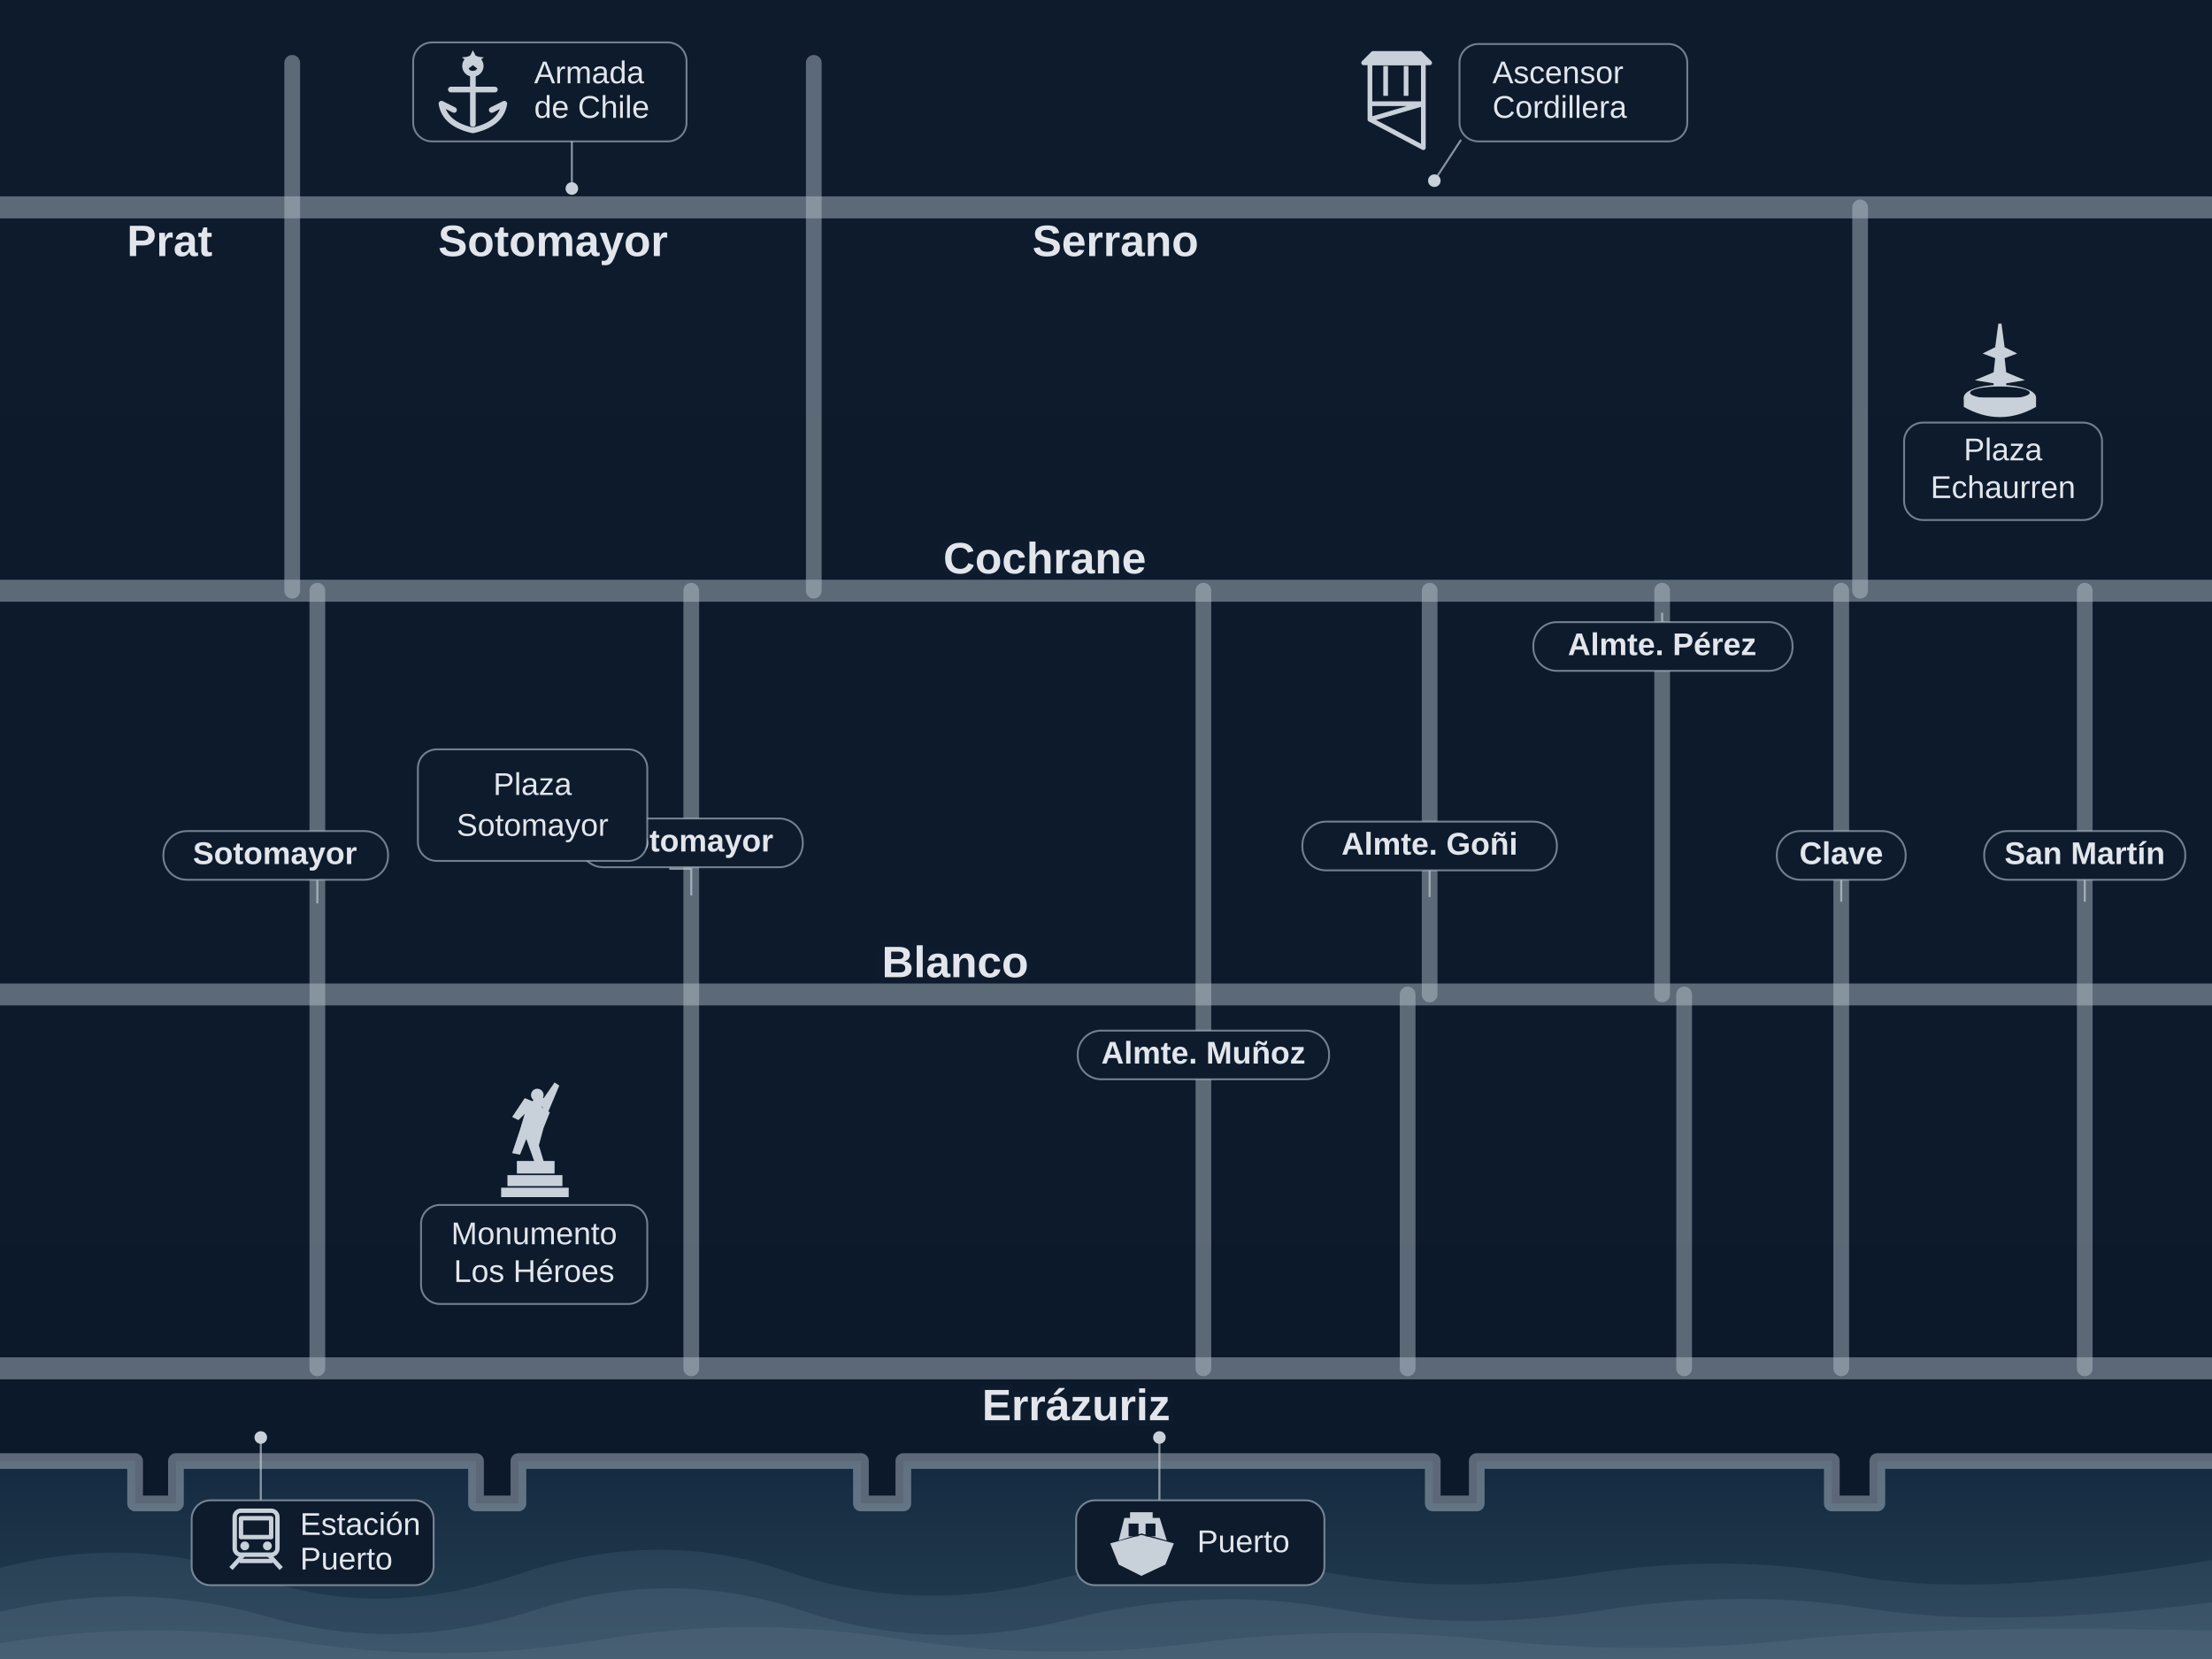
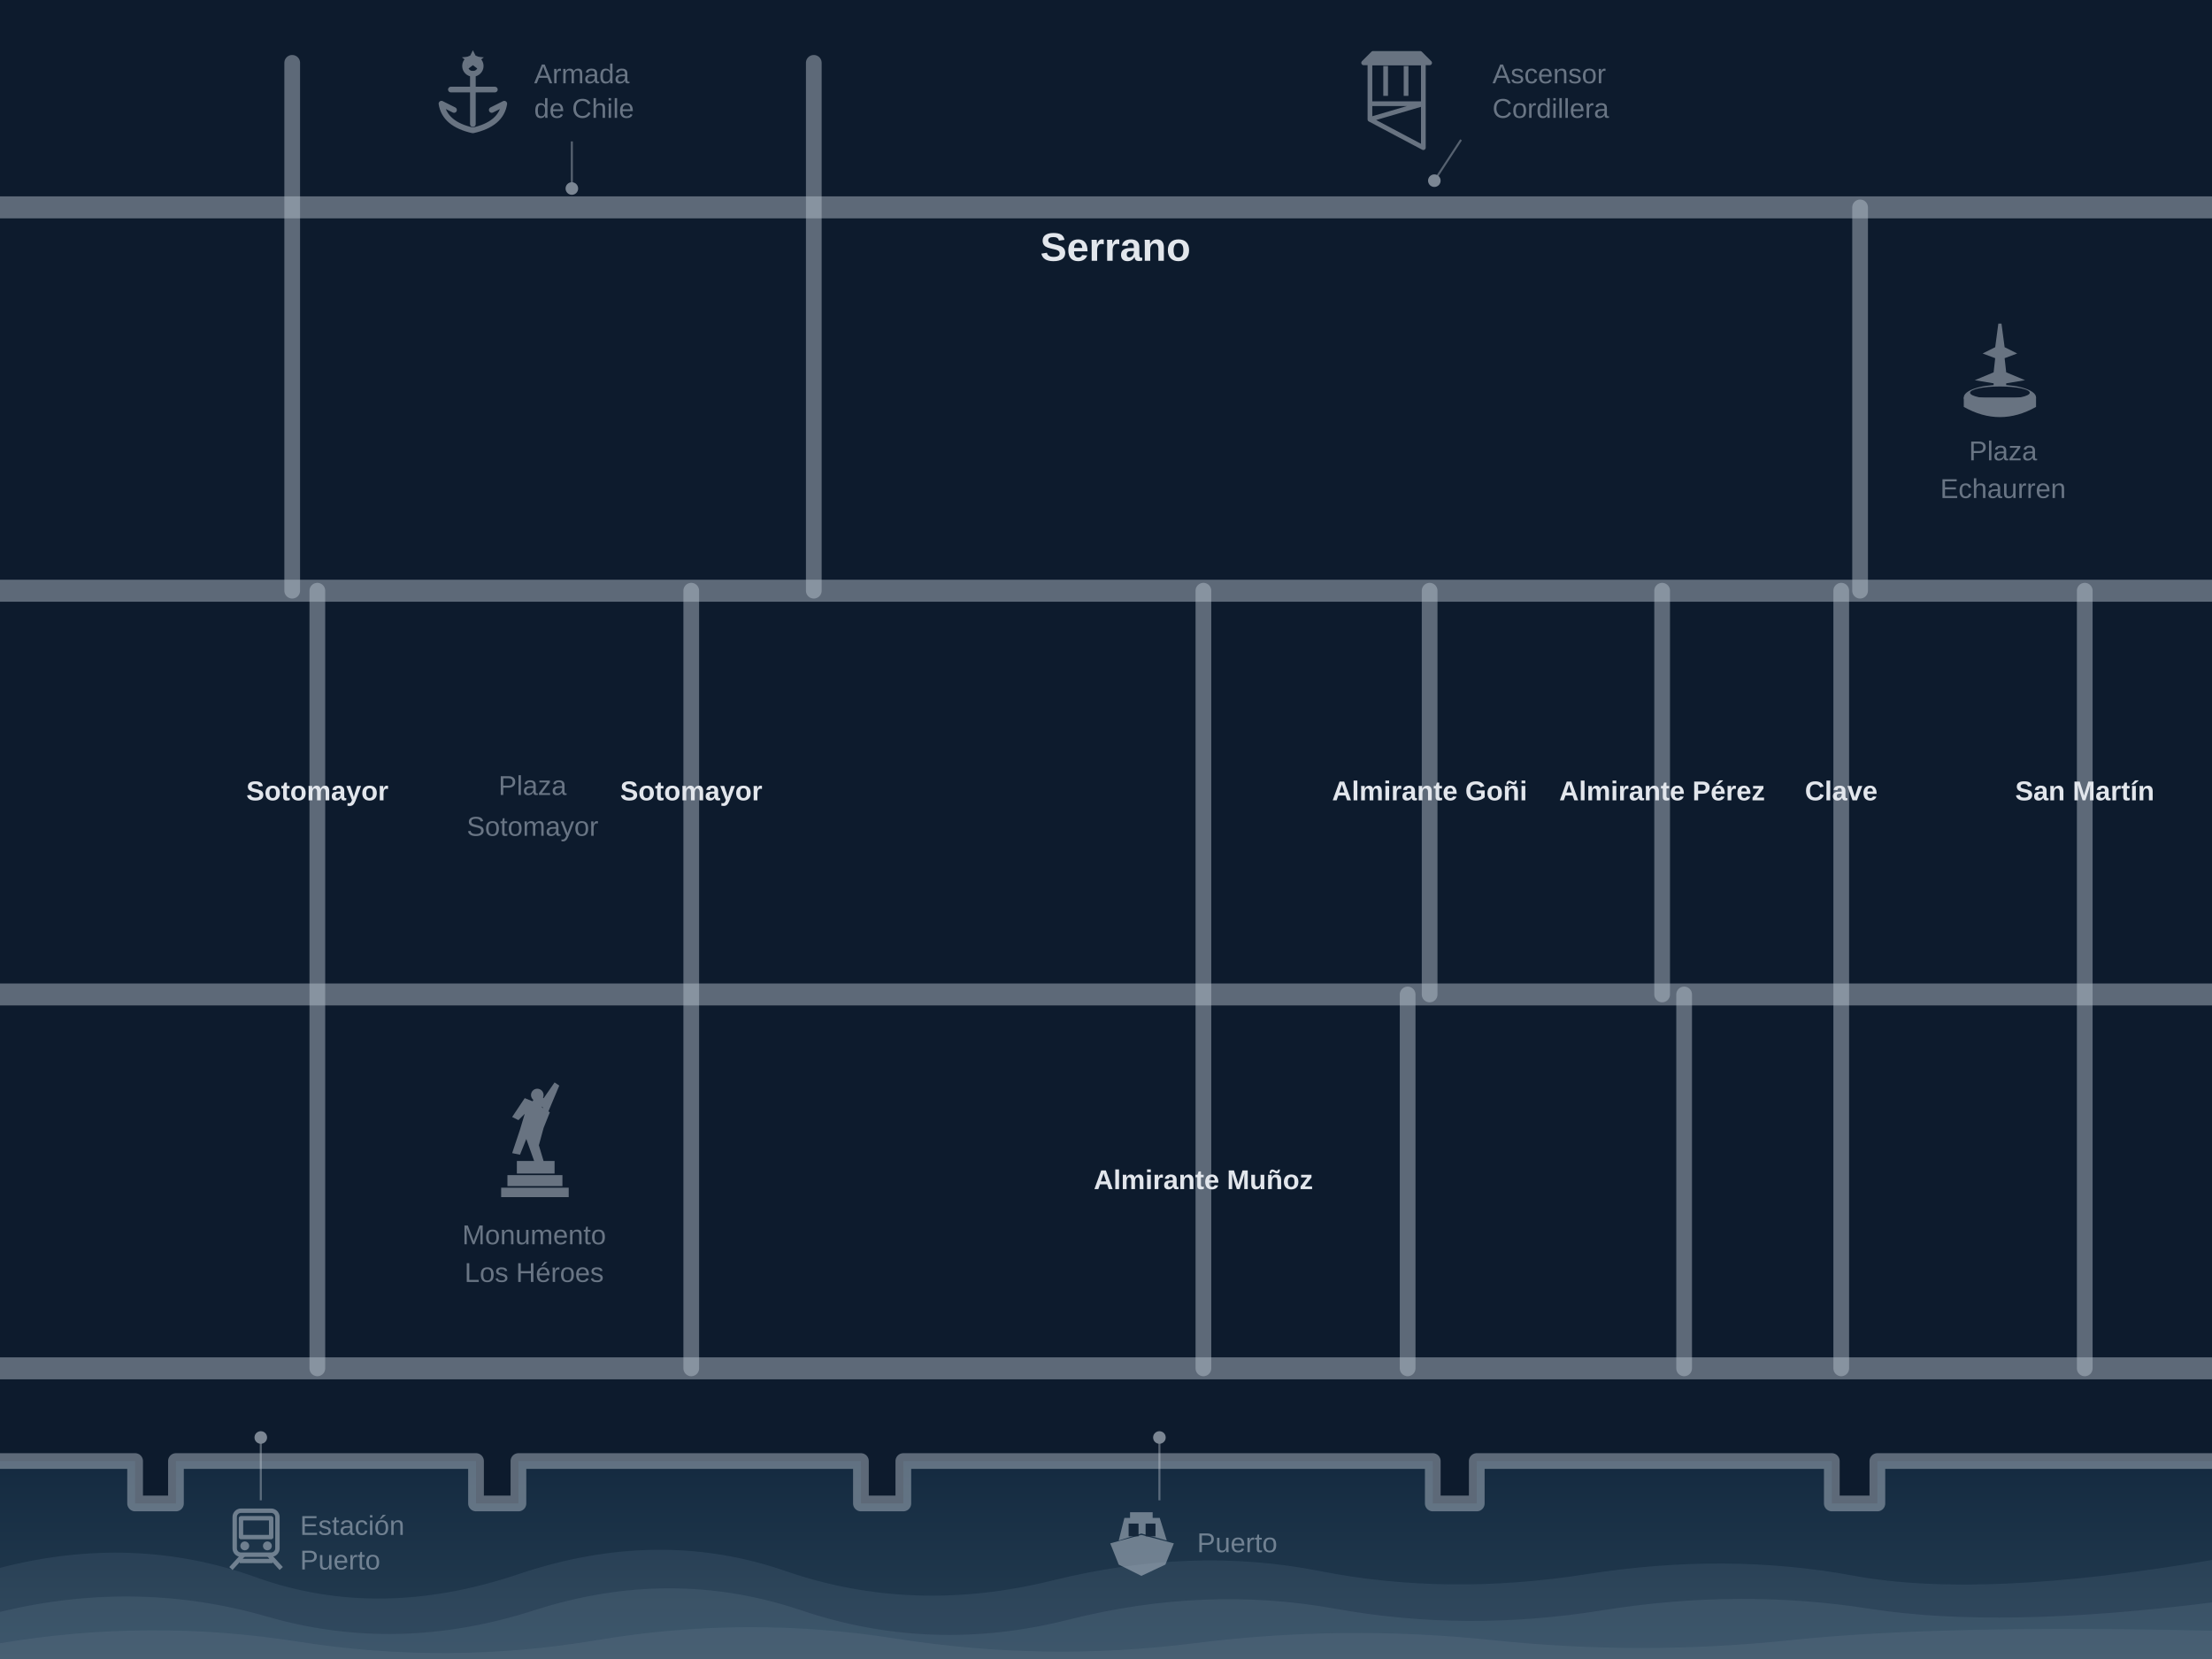
<svg xmlns="http://www.w3.org/2000/svg" viewBox="0 0 1408 1056" width="1408" height="1056">
  <defs>
    <linearGradient id="bg" x2="0" y2="1">
      <stop stop-color="#0d1b2d" />
      <stop offset="1" stop-color="#0b192b" />
    </linearGradient>
    <linearGradient id="sea" x2="0" y2="1">
      <stop stop-color="#142a40" />
      <stop offset="1" stop-color="#263f53" />
    </linearGradient>
    <style>
 .road{fill:none;stroke:#b8c1cd;stroke-opacity:.47;stroke-linejoin:round;stroke-linecap:round}
 .minor{stroke-width:10}.major{stroke-width:14}
 text{font-family:Arial,Helvetica,sans-serif;fill:#e2e6ec}
-  .street{font-size:28px;font-weight:700;fill:#dce1e8;paint-order:stroke;stroke:#0d1b2d;stroke-width:7;stroke-linejoin:round}
-  .side{font-size:20px;font-weight:600}
-  .land{font-size:20px;font-weight:300;fill:#d3d8e0}
-  .tag{fill:#0d1b2d;stroke:#aab6c4;stroke-opacity:.65;stroke-width:1.2}
+  .street{font-size:25.333px;font-weight:700;fill:#dce1e8;}
+  .side{font-size:17.333px;font-weight:600;fill:#dce1e8;}
+  .land{font-size:17.333px;font-weight:300;fill:#c4cedb;opacity:.59;} .land text{fill:#c4cedb;opacity:.85;font-weight:300;} .land use{opacity:.82;}
 .guide{fill:none;stroke:#c9d1da;stroke-opacity:.65;stroke-width:1.3}
 .symbol{fill:#c8d0da;stroke:none}
 </style>
    <g id="anchor" fill="none" stroke="#c8d0da" stroke-width="3.6" stroke-linecap="round" stroke-linejoin="round">
      <circle cx="25" cy="10" r="5" />
      <path d="M25 15V47M11 25H39M5 34Q7 47 25 51Q43 47 45 34M5 34L13 38M45 34L37 38" />
      <path fill="#c8d0da" stroke="none" d="M25 0l2 4 5 .5-4 3 1 5-4-3-4 3 1-5-4-3 5-.5z" />
    </g>
    <g id="lift" fill="none" stroke="#c8d0da" stroke-width="3" stroke-linejoin="round">
      <path d="M6 6H40V60L6 42Z M6 32H40M6 42L40 32M6 42L40 60M16 8V27M29 8V27" />
      <path fill="#c8d0da" d="M2 6L8 0H38L44 6Z" />
    </g>
    <g id="fountain" fill="#c8d0da">
      <path d="M23 0h2l2 15 8 4-8 3 1 9 12 5-12 2v8h-8v-8L8 36l12-5 1-9-8-3 8-4z" />
      <ellipse cx="24" cy="47" rx="23" ry="8" />
      <ellipse cx="24" cy="44" rx="19" ry="4" fill="#0d1b2d" />
      <path d="M1 47v6q23 13 46 0v-6z" />
    </g>
    <g id="monument" fill="#c8d0da">
      <path d="M8 64H43V71H8zM4 72H47V78H4zM14 55H38V63H14zM24 17l3-5 4 3-1 6 5 3-4 10-3 11 3 10h-6l-5-14-4 10-5-1 5-15 3-10-4 4-4-2 8-12zM29 18l9-13 3 2-8 19z" />
      <circle cx="27" cy="13" r="4" />
    </g>
    <g id="train" fill="none" stroke="#c8d0da" stroke-width="3.5" stroke-linejoin="round">
      <rect x="8" y="2" width="34" height="35" rx="5" />
      <path d="M13 8H37V23H13zM15 37L5 48M35 37L45 48M12 42H38" />
      <circle cx="16" cy="30" r="1.8" fill="#c8d0da" />
      <circle cx="34" cy="30" r="1.8" fill="#c8d0da" />
    </g>
    <g id="boat" fill="#c8d0da">
      <path d="M3 26L25 20 48 26 42 41 25 49 9 41zM9 24l4-16h25l5 16-18-5zM17 4h16v5H17z" />
      <path fill="#0d1b2d" d="M16 12h7v9h-7zM28 12h7v9h-7z" />
    </g>
  </defs>
-   <rect width="1408" height="1056" fill="url(#bg)" />
+   <rect width="1408" height="1056" fill="#0d1b2d" />
  <g class="road major">
    <path d="M0 132H1408 M0 376H1408 M0 633H1408 M0 871H1408" />
  </g>
  <g class="road minor">
    <path d="M186 40V132V376 M518 40V376 M1184 132V376 M202 376V871 M440 376V871 M766 376V871 M910 376V633 M1058 376V633 M1172 376V871 M1327 376V871 M896 633V871 M1072 633V871" />
  </g>
  <path fill="url(#sea)" d="M0 930H86V957H112V930H303V957H330V930H548V957H575V930H912V957H940V930H1166V957H1195V930H1408V1056H0Z" />
  <path class="road minor" d="M0 930H86V957H112V930H303V957H330V930H548V957H575V930H912V957H940V930H1166V957H1195V930H1408" stroke-width="6" />
  <path fill="#829bb2" opacity=".13" d="M0 998Q85 976 163 1004T330 1002T500 1000T670 1006T840 1000T1010 1002T1180 1003T1408 993V1056H0Z" />
  <path fill="#9aafc2" opacity=".12" d="M0 1026Q87 1005 170 1029T340 1025T510 1025T680 1031T850 1024T1020 1025T1190 1024T1408 1020V1056H0Z" />
  <path fill="#b0bfcd" opacity=".09" d="M0 1046Q95 1030 190 1045T380 1044T570 1043T760 1046T950 1044T1140 1044T1408 1038V1056H0Z" />
  <g class="street" text-anchor="middle">
-     <text x="108" y="163">Prat</text>
-     <text x="352" y="163">Sotomayor</text>
-     <text x="710" y="163">Serrano</text>
-     <text x="665" y="365">Cochrane</text>
-     <text x="608" y="622">Blanco</text>
-     <text x="685" y="904">Errázuriz</text>
+     <text x="710" y="166">Serrano</text>
  </g>
-   <g class="side" text-anchor="middle">
-     <g>
-       <path class="guide" d="M202 575v-21h-20" />
-       <rect class="tag" x="104" y="529" width="143" height="31" rx="15" />
-       <text x="175" y="550">Sotomayor</text>
-     </g>
-     <g>
-       <path class="guide" d="M440 570v-17h-14" />
-       <rect class="tag" x="369" y="521" width="142" height="31" rx="15" />
-       <text x="440" y="542">Sotomayor</text>
-     </g>
-     <g>
-       <path class="guide" d="M910 571v-18" />
-       <rect class="tag" x="829" y="523" width="162" height="31" rx="15" />
-       <text x="910" y="544">Almte. Goñi</text>
-     </g>
-     <g>
-       <path class="guide" d="M1058 404v-14" />
-       <rect class="tag" x="976" y="396" width="165" height="31" rx="15" />
-       <text x="1058" y="417">Almte. Pérez</text>
-     </g>
-     <g>
-       <path class="guide" d="M766 681v-18" />
-       <rect class="tag" x="686" y="656" width="160" height="31" rx="15" />
-       <text x="766" y="677">Almte. Muñoz</text>
-     </g>
-     <g>
-       <path class="guide" d="M1172 574v-21" />
-       <rect class="tag" x="1131" y="529" width="82" height="31" rx="15" />
-       <text x="1172" y="550">Clave</text>
-     </g>
-     <g>
-       <path class="guide" d="M1327 574v-21" />
-       <rect class="tag" x="1263" y="529" width="128" height="31" rx="15" />
-       <text x="1327" y="550">San Martín</text>
-     </g>
+   <g class="side" text-anchor="middle" dominant-baseline="middle">
+     <text x="202" y="504.5">Sotomayor</text>
+     <text x="440" y="504.5">Sotomayor</text>
+     <text x="910" y="504.5">Almirante Goñi</text>
+     <text x="1058" y="504.5">Almirante Pérez</text>
+     <text x="766" y="752">Almirante Muñoz</text>
+     <text x="1172" y="504.5">Clave</text>
+     <text x="1327" y="504.5">San Martín</text>
  </g>
  <g class="land">
-     <rect class="tag" x="263" y="27" width="174" height="63" rx="12" />
    <use href="#anchor" x="276" y="32" />
    <text x="340" y="53">Armada</text>
    <text x="340" y="75">de Chile</text>
    <path class="guide" d="M364 90V118" />
    <circle cx="364" cy="120" r="4" fill="#c8d0da" />
    <use href="#lift" x="866" y="34" />
-     <rect class="tag" x="929" y="28" width="145" height="62" rx="12" />
    <text x="950" y="53">Ascensor</text>
    <text x="950" y="75">Cordillera</text>
    <path class="guide" d="M930 89L913 115" />
    <circle cx="913" cy="115" r="4" fill="#c8d0da" />
    <use href="#fountain" x="1249" y="206" />
-     <rect class="tag" x="1212" y="269" width="126" height="62" rx="12" />
    <text x="1275" y="293" text-anchor="middle">Plaza</text>
    <text x="1275" y="317" text-anchor="middle">Echaurren</text>
-     <rect class="tag" x="266" y="477" width="146" height="71" rx="12" />
    <text x="339" y="506" text-anchor="middle">Plaza</text>
    <text x="339" y="532" text-anchor="middle">Sotomayor</text>
    <use href="#monument" x="315" y="684" />
-     <rect class="tag" x="268" y="767" width="144" height="63" rx="12" />
    <text x="340" y="792" text-anchor="middle">Monumento</text>
    <text x="340" y="816" text-anchor="middle">Los Héroes</text>
    <path class="guide" d="M166 915V955" />
    <circle cx="166" cy="915" r="4" fill="#c8d0da" />
-     <rect class="tag" x="122" y="955" width="154" height="54" rx="12" />
    <use href="#train" transform="translate(143 960) scale(.8)" />
    <text x="191" y="977">Estación</text>
    <text x="191" y="999">Puerto</text>
    <path class="guide" d="M738 915V955" />
    <circle cx="738" cy="915" r="4" fill="#c8d0da" />
-     <rect class="tag" x="685" y="955" width="158" height="54" rx="12" />
    <use href="#boat" transform="translate(704 959) scale(.9)" />
    <text x="762" y="988">Puerto</text>
  </g>
</svg>
